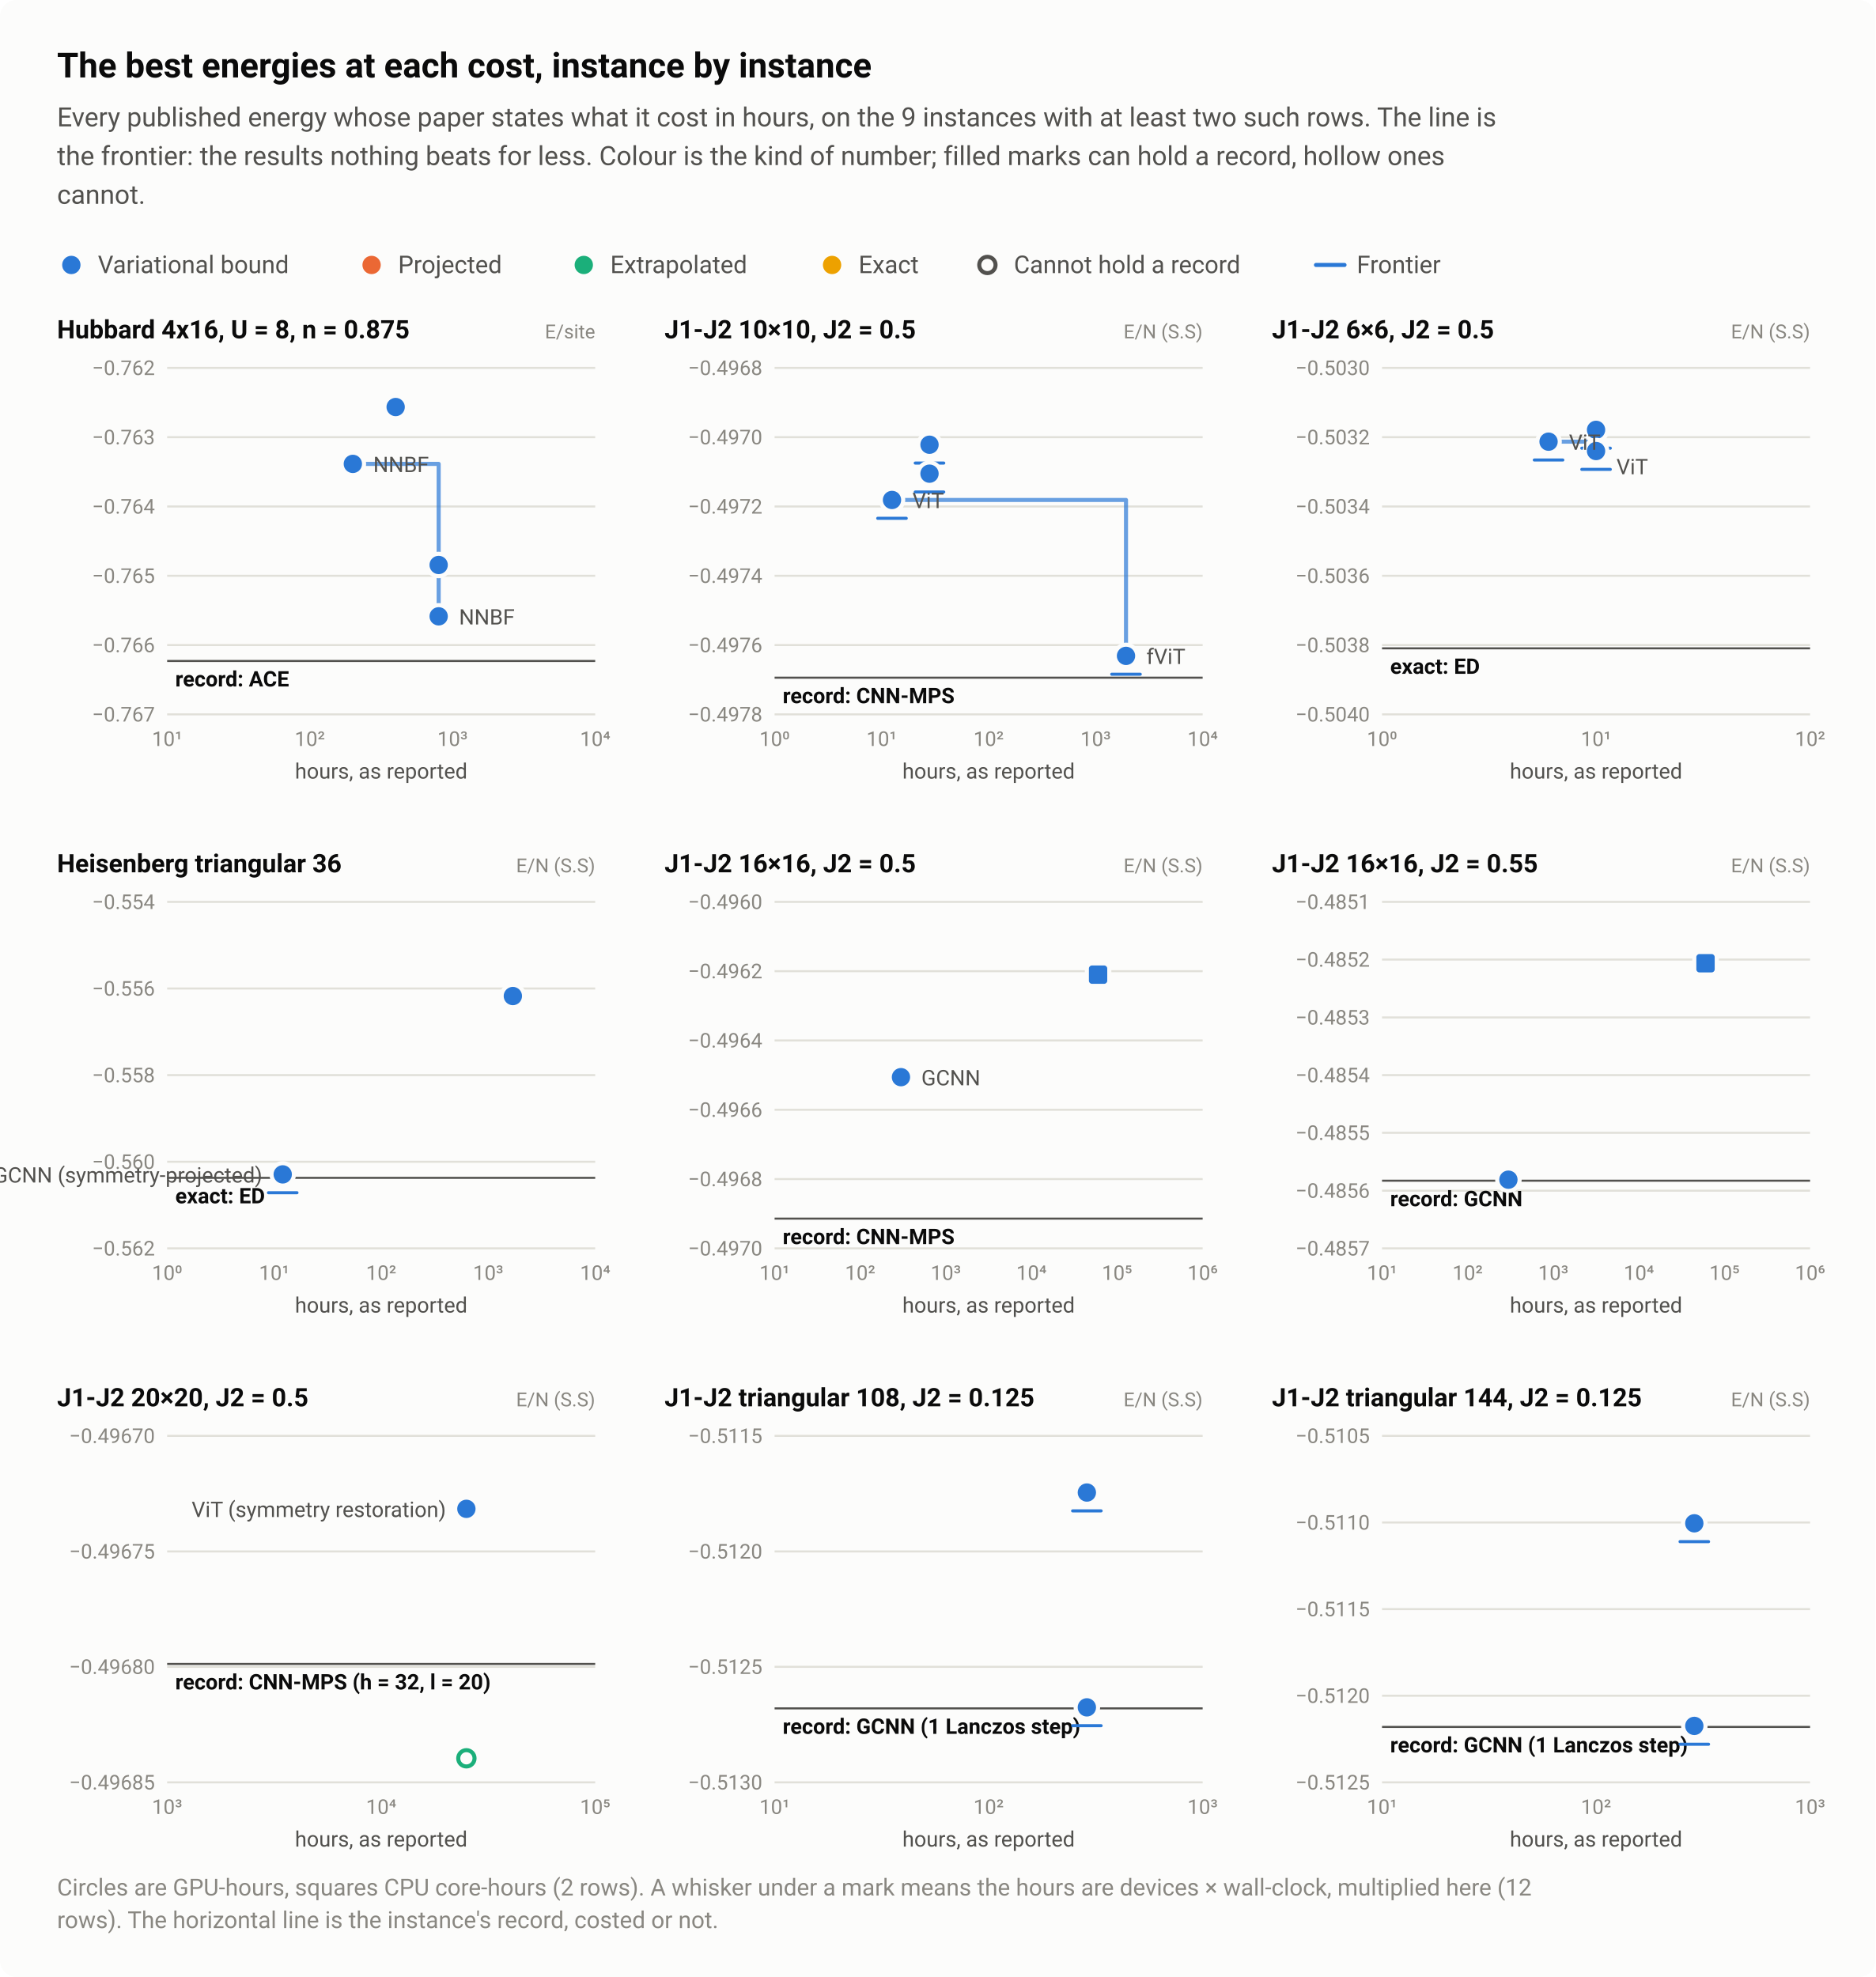
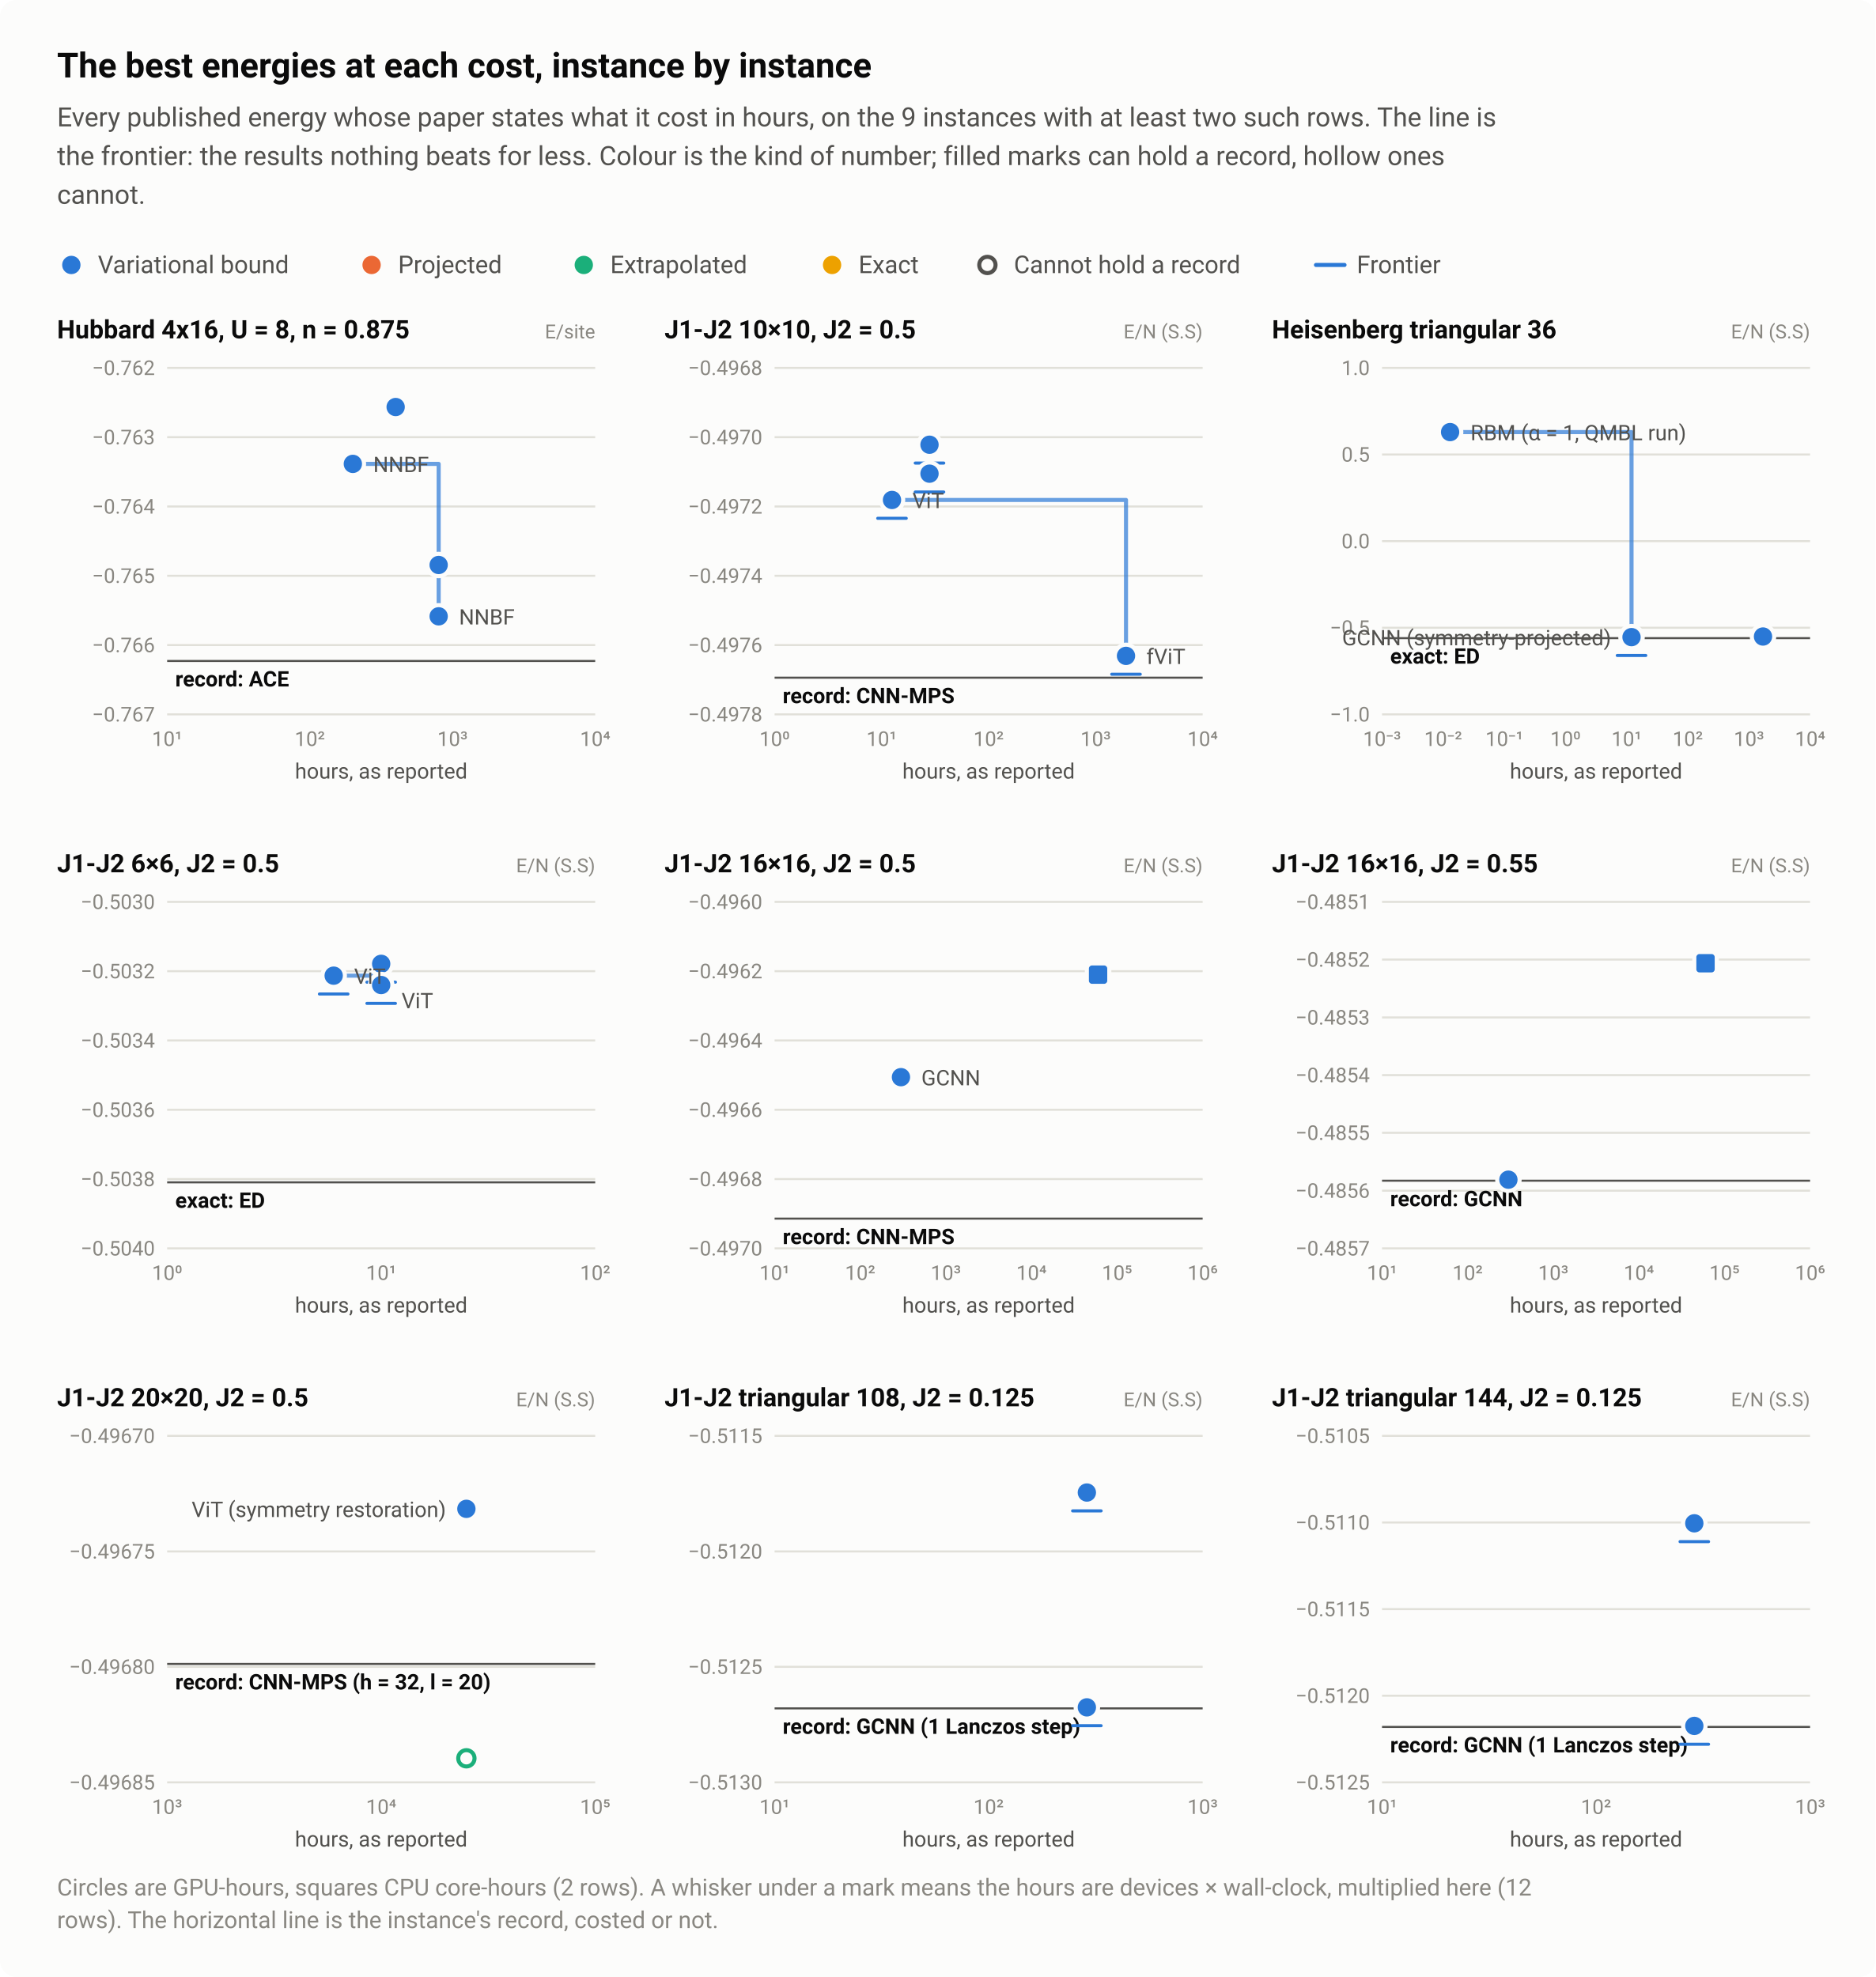
<svg xmlns="http://www.w3.org/2000/svg" width="920" height="970" viewBox="0 0 920 970" role="img" aria-labelledby="title desc">
  <style>text{font-family:system-ui,-apple-system,"Segoe UI",Roboto,"Helvetica Neue",Arial,sans-serif}</style>
  <rect width="920" height="970" rx="8" fill="#fcfcfb" />
  <text x="28" y="38" font-size="17" fill="#0b0b0b" font-weight="600">The best energies at each cost, instance by instance</text>
  <text x="28" y="62" font-size="13" fill="#52514e">Every published energy whose paper states what it cost in hours, on the 9 instances with at least two such rows. The line is</text>
  <text x="28" y="81" font-size="13" fill="#52514e">the frontier: the results nothing beats for less. Colour is the kind of number; filled marks can hold a record, hollow ones</text>
  <text x="28" y="100" font-size="13" fill="#52514e">cannot.</text>
  <circle cx="35" cy="130" r="6.5" fill="#fcfcfb" />
  <circle cx="35" cy="130" r="4.5" fill="#2a78d6" />
  <text x="48" y="134" font-size="12" fill="#52514e">Variational bound</text>
  <circle cx="182.3" cy="130" r="6.5" fill="#fcfcfb" />
  <circle cx="182.3" cy="130" r="4.5" fill="#eb6834" />
  <text x="195.3" y="134" font-size="12" fill="#52514e">Projected</text>
  <circle cx="286.4" cy="130" r="6.5" fill="#fcfcfb" />
  <circle cx="286.4" cy="130" r="4.5" fill="#1baf7a" />
  <text x="299.4" y="134" font-size="12" fill="#52514e">Extrapolated</text>
  <circle cx="408.2" cy="130" r="6.5" fill="#fcfcfb" />
  <circle cx="408.2" cy="130" r="4.5" fill="#eda100" />
  <text x="421.2" y="134" font-size="12" fill="#52514e">Exact</text>
  <circle cx="484.4" cy="130" r="6.5" fill="#fcfcfb" />
  <circle cx="484.4" cy="130" r="4" fill="#fcfcfb" stroke="#52514e" stroke-width="2" />
  <text x="497.4" y="134" font-size="12" fill="#52514e">Cannot hold a record</text>
  <path d="M645.6 130H659.6" stroke="#2a78d6" stroke-width="2" stroke-linecap="round" />
  <text x="665.6" y="134" font-size="12" fill="#52514e">Frontier</text>
  <text x="28" y="166" font-size="12.5" fill="#0b0b0b" font-weight="600">Hubbard 4x16, U = 8, n = 0.875</text>
  <text x="292" y="166" font-size="9.5" fill="#898781" text-anchor="end">E/site</text>
  <path d="M82 350.5H292" stroke="#e1e0d9" stroke-width="1" />
  <text x="76" y="354" font-size="10" fill="#898781" text-anchor="end" style="font-variant-numeric:tabular-nums">−0.767</text>
  <path d="M82 316.5H292" stroke="#e1e0d9" stroke-width="1" />
  <text x="76" y="320" font-size="10" fill="#898781" text-anchor="end" style="font-variant-numeric:tabular-nums">−0.766</text>
  <path d="M82 282.5H292" stroke="#e1e0d9" stroke-width="1" />
  <text x="76" y="286" font-size="10" fill="#898781" text-anchor="end" style="font-variant-numeric:tabular-nums">−0.765</text>
  <path d="M82 248.5H292" stroke="#e1e0d9" stroke-width="1" />
  <text x="76" y="252" font-size="10" fill="#898781" text-anchor="end" style="font-variant-numeric:tabular-nums">−0.764</text>
  <path d="M82 214.5H292" stroke="#e1e0d9" stroke-width="1" />
  <text x="76" y="218" font-size="10" fill="#898781" text-anchor="end" style="font-variant-numeric:tabular-nums">−0.763</text>
  <path d="M82 180.5H292" stroke="#e1e0d9" stroke-width="1" />
  <text x="76" y="184" font-size="10" fill="#898781" text-anchor="end" style="font-variant-numeric:tabular-nums">−0.762</text>
  <text x="82" y="366" font-size="10" fill="#898781" text-anchor="middle" style="font-variant-numeric:tabular-nums">10¹</text>
  <text x="152" y="366" font-size="10" fill="#898781" text-anchor="middle" style="font-variant-numeric:tabular-nums">10²</text>
  <text x="222" y="366" font-size="10" fill="#898781" text-anchor="middle" style="font-variant-numeric:tabular-nums">10³</text>
  <text x="292" y="366" font-size="10" fill="#898781" text-anchor="middle" style="font-variant-numeric:tabular-nums">10⁴</text>
  <path d="M82 324.3H292" stroke="#52514e" stroke-width="1" />
  <text x="86" y="336.8" font-size="10.5" fill="#0b0b0b" font-weight="600">record: ACE</text>
  <path d="M173.1 227.6H215.2V302.4" fill="none" stroke="#2a78d6" stroke-width="2" stroke-linejoin="round" stroke-linecap="round" opacity="0.7" />
  <a class="pt" href="/instances/#r-Hubbard_rectangular-4x16_64_P_28_8-4ecd81d6">
    <circle cx="215.2" cy="302.4" r="6.5" fill="#fcfcfb" />
    <circle cx="215.2" cy="302.4" r="4.5" fill="#2a78d6" />
  </a>
  <a class="pt" href="/instances/#r-Hubbard_rectangular-4x16_64_P_28_8-b6d9f33e">
    <circle cx="215.2" cy="277.2" r="6.5" fill="#fcfcfb" />
    <circle cx="215.2" cy="277.2" r="4.5" fill="#2a78d6" />
  </a>
  <a class="pt" href="/instances/#r-Hubbard_rectangular-4x16_64_P_28_8-beca604b">
    <circle cx="194.1" cy="199.7" r="6.5" fill="#fcfcfb" />
    <circle cx="194.1" cy="199.7" r="4.5" fill="#2a78d6" />
  </a>
  <a class="pt" href="/instances/#r-Hubbard_rectangular-4x16_64_P_28_8-c399ba5c">
    <circle cx="173.1" cy="227.6" r="6.5" fill="#fcfcfb" />
    <circle cx="173.1" cy="227.6" r="4.5" fill="#2a78d6" />
  </a>
  <text x="183.1" y="231.6" font-size="10.5" fill="#52514e" text-anchor="start">NNBF</text>
  <text x="225.2" y="306.4" font-size="10.5" fill="#52514e" text-anchor="start">NNBF</text>
  <text x="187" y="382" font-size="10.5" fill="#52514e" text-anchor="middle">hours, as reported</text>
  <text x="326" y="166" font-size="12.5" fill="#0b0b0b" font-weight="600">J1-J2 10×10, J2 = 0.5</text>
  <text x="590" y="166" font-size="9.5" fill="#898781" text-anchor="end">E/N (S.S)</text>
  <path d="M380 350.5H590" stroke="#e1e0d9" stroke-width="1" />
  <text x="374" y="354" font-size="10" fill="#898781" text-anchor="end" style="font-variant-numeric:tabular-nums">−0.4978</text>
  <path d="M380 316.5H590" stroke="#e1e0d9" stroke-width="1" />
  <text x="374" y="320" font-size="10" fill="#898781" text-anchor="end" style="font-variant-numeric:tabular-nums">−0.4976</text>
  <path d="M380 282.5H590" stroke="#e1e0d9" stroke-width="1" />
  <text x="374" y="286" font-size="10" fill="#898781" text-anchor="end" style="font-variant-numeric:tabular-nums">−0.4974</text>
  <path d="M380 248.5H590" stroke="#e1e0d9" stroke-width="1" />
  <text x="374" y="252" font-size="10" fill="#898781" text-anchor="end" style="font-variant-numeric:tabular-nums">−0.4972</text>
  <path d="M380 214.5H590" stroke="#e1e0d9" stroke-width="1" />
  <text x="374" y="218" font-size="10" fill="#898781" text-anchor="end" style="font-variant-numeric:tabular-nums">−0.4970</text>
  <path d="M380 180.5H590" stroke="#e1e0d9" stroke-width="1" />
  <text x="374" y="184" font-size="10" fill="#898781" text-anchor="end" style="font-variant-numeric:tabular-nums">−0.4968</text>
  <text x="380" y="366" font-size="10" fill="#898781" text-anchor="middle" style="font-variant-numeric:tabular-nums">10⁰</text>
  <text x="432.5" y="366" font-size="10" fill="#898781" text-anchor="middle" style="font-variant-numeric:tabular-nums">10¹</text>
  <text x="485" y="366" font-size="10" fill="#898781" text-anchor="middle" style="font-variant-numeric:tabular-nums">10²</text>
  <text x="537.5" y="366" font-size="10" fill="#898781" text-anchor="middle" style="font-variant-numeric:tabular-nums">10³</text>
  <text x="590" y="366" font-size="10" fill="#898781" text-anchor="middle" style="font-variant-numeric:tabular-nums">10⁴</text>
  <path d="M380 332.5H590" stroke="#52514e" stroke-width="1" />
  <text x="384" y="345" font-size="10.5" fill="#0b0b0b" font-weight="600">record: CNN-MPS</text>
  <path d="M437.6 245.3H552.4V321.8" fill="none" stroke="#2a78d6" stroke-width="2" stroke-linejoin="round" stroke-linecap="round" opacity="0.7" />
  <a class="pt" href="/instances/#r-J1J2_square_100_P_0_5-222e496c">
    <circle cx="552.4" cy="321.8" r="6.5" fill="#fcfcfb" />
    <circle cx="552.4" cy="321.8" r="4.5" fill="#2a78d6" />
    <path d="M545.4 330.8H559.4" stroke="#2a78d6" stroke-width="1.5" stroke-linecap="round" />
  </a>
  <a class="pt" href="/instances/#r-J1J2_square_100_P_0_5-0c62bd86">
    <circle cx="456" cy="218.2" r="6.5" fill="#fcfcfb" />
    <circle cx="456" cy="218.2" r="4.5" fill="#2a78d6" />
    <path d="M449 227.2H463" stroke="#2a78d6" stroke-width="1.5" stroke-linecap="round" />
  </a>
  <a class="pt" href="/instances/#r-J1J2_square_100_P_0_5-5bc62a0e">
    <circle cx="456" cy="232.4" r="6.5" fill="#fcfcfb" />
    <circle cx="456" cy="232.4" r="4.5" fill="#2a78d6" />
    <path d="M449 241.4H463" stroke="#2a78d6" stroke-width="1.5" stroke-linecap="round" />
  </a>
  <a class="pt" href="/instances/#r-J1J2_square_100_P_0_5-3709d247">
    <circle cx="437.6" cy="245.3" r="6.5" fill="#fcfcfb" />
    <circle cx="437.6" cy="245.3" r="4.5" fill="#2a78d6" />
    <path d="M430.6 254.3H444.6" stroke="#2a78d6" stroke-width="1.5" stroke-linecap="round" />
  </a>
  <text x="447.6" y="249.3" font-size="10.5" fill="#52514e" text-anchor="start">ViT</text>
  <text x="562.4" y="325.8" font-size="10.5" fill="#52514e" text-anchor="start">fViT</text>
  <text x="485" y="382" font-size="10.5" fill="#52514e" text-anchor="middle">hours, as reported</text>
-   <text x="624" y="166" font-size="12.5" fill="#0b0b0b" font-weight="600">J1-J2 6×6, J2 = 0.5</text>
+   <text x="624" y="166" font-size="12.5" fill="#0b0b0b" font-weight="600">Heisenberg triangular 36</text>
  <text x="888" y="166" font-size="9.5" fill="#898781" text-anchor="end">E/N (S.S)</text>
  <path d="M678 350.5H888" stroke="#e1e0d9" stroke-width="1" />
-   <text x="672" y="354" font-size="10" fill="#898781" text-anchor="end" style="font-variant-numeric:tabular-nums">−0.5040</text>
-   <path d="M678 316.5H888" stroke="#e1e0d9" stroke-width="1" />
-   <text x="672" y="320" font-size="10" fill="#898781" text-anchor="end" style="font-variant-numeric:tabular-nums">−0.5038</text>
-   <path d="M678 282.5H888" stroke="#e1e0d9" stroke-width="1" />
-   <text x="672" y="286" font-size="10" fill="#898781" text-anchor="end" style="font-variant-numeric:tabular-nums">−0.5036</text>
-   <path d="M678 248.5H888" stroke="#e1e0d9" stroke-width="1" />
-   <text x="672" y="252" font-size="10" fill="#898781" text-anchor="end" style="font-variant-numeric:tabular-nums">−0.5034</text>
-   <path d="M678 214.5H888" stroke="#e1e0d9" stroke-width="1" />
-   <text x="672" y="218" font-size="10" fill="#898781" text-anchor="end" style="font-variant-numeric:tabular-nums">−0.5032</text>
+   <text x="672" y="354" font-size="10" fill="#898781" text-anchor="end" style="font-variant-numeric:tabular-nums">−1.0</text>
+   <path d="M678 308H888" stroke="#e1e0d9" stroke-width="1" />
+   <text x="672" y="311.5" font-size="10" fill="#898781" text-anchor="end" style="font-variant-numeric:tabular-nums">−0.5</text>
+   <path d="M678 265.5H888" stroke="#e1e0d9" stroke-width="1" />
+   <text x="672" y="269" font-size="10" fill="#898781" text-anchor="end" style="font-variant-numeric:tabular-nums">0.0</text>
+   <path d="M678 223H888" stroke="#e1e0d9" stroke-width="1" />
+   <text x="672" y="226.5" font-size="10" fill="#898781" text-anchor="end" style="font-variant-numeric:tabular-nums">0.5</text>
  <path d="M678 180.5H888" stroke="#e1e0d9" stroke-width="1" />
-   <text x="672" y="184" font-size="10" fill="#898781" text-anchor="end" style="font-variant-numeric:tabular-nums">−0.5030</text>
-   <text x="678" y="366" font-size="10" fill="#898781" text-anchor="middle" style="font-variant-numeric:tabular-nums">10⁰</text>
-   <text x="783" y="366" font-size="10" fill="#898781" text-anchor="middle" style="font-variant-numeric:tabular-nums">10¹</text>
-   <text x="888" y="366" font-size="10" fill="#898781" text-anchor="middle" style="font-variant-numeric:tabular-nums">10²</text>
-   <path d="M678 318.1H888" stroke="#52514e" stroke-width="1" />
-   <text x="682" y="330.6" font-size="10.5" fill="#0b0b0b" font-weight="600">exact: ED</text>
-   <path d="M759.7 216.7H783V221.3" fill="none" stroke="#2a78d6" stroke-width="2" stroke-linejoin="round" stroke-linecap="round" opacity="0.7" />
-   <a class="pt" href="/instances/#r-J1J2_square_36_P_0_5-032ac67d">
-     <circle cx="783" cy="210.9" r="6.5" fill="#fcfcfb" />
-     <circle cx="783" cy="210.9" r="4.5" fill="#2a78d6" />
-     <path d="M776 219.9H790" stroke="#2a78d6" stroke-width="1.5" stroke-linecap="round" />
-   </a>
-   <a class="pt" href="/instances/#r-J1J2_square_36_P_0_5-5988ccac">
-     <circle cx="783" cy="221.3" r="6.5" fill="#fcfcfb" />
-     <circle cx="783" cy="221.3" r="4.5" fill="#2a78d6" />
-     <path d="M776 230.3H790" stroke="#2a78d6" stroke-width="1.5" stroke-linecap="round" />
-   </a>
-   <a class="pt" href="/instances/#r-J1J2_square_36_P_0_5-8caa8a73">
-     <circle cx="759.7" cy="216.7" r="6.5" fill="#fcfcfb" />
-     <circle cx="759.7" cy="216.7" r="4.5" fill="#2a78d6" />
-     <path d="M752.7 225.7H766.7" stroke="#2a78d6" stroke-width="1.5" stroke-linecap="round" />
-   </a>
-   <text x="769.7" y="220.7" font-size="10.5" fill="#52514e" text-anchor="start">ViT</text>
-   <text x="793" y="232.7" font-size="10.5" fill="#52514e" text-anchor="start">ViT</text>
+   <text x="672" y="184" font-size="10" fill="#898781" text-anchor="end" style="font-variant-numeric:tabular-nums">1.0</text>
+   <text x="678" y="366" font-size="10" fill="#898781" text-anchor="middle" style="font-variant-numeric:tabular-nums">10⁻³</text>
+   <text x="708" y="366" font-size="10" fill="#898781" text-anchor="middle" style="font-variant-numeric:tabular-nums">10⁻²</text>
+   <text x="738" y="366" font-size="10" fill="#898781" text-anchor="middle" style="font-variant-numeric:tabular-nums">10⁻¹</text>
+   <text x="768" y="366" font-size="10" fill="#898781" text-anchor="middle" style="font-variant-numeric:tabular-nums">10⁰</text>
+   <text x="798" y="366" font-size="10" fill="#898781" text-anchor="middle" style="font-variant-numeric:tabular-nums">10¹</text>
+   <text x="828" y="366" font-size="10" fill="#898781" text-anchor="middle" style="font-variant-numeric:tabular-nums">10²</text>
+   <text x="858" y="366" font-size="10" fill="#898781" text-anchor="middle" style="font-variant-numeric:tabular-nums">10³</text>
+   <text x="888" y="366" font-size="10" fill="#898781" text-anchor="middle" style="font-variant-numeric:tabular-nums">10⁴</text>
+   <path d="M678 313.1H888" stroke="#52514e" stroke-width="1" />
+   <text x="682" y="325.6" font-size="10.5" fill="#0b0b0b" font-weight="600">exact: ED</text>
+   <path d="M711.4 212H800.4V312.6" fill="none" stroke="#2a78d6" stroke-width="2" stroke-linejoin="round" stroke-linecap="round" opacity="0.7" />
+   <a class="pt" href="/instances/#r-Heisenberg_triangular_36_P-88a6f74f">
+     <circle cx="800.4" cy="312.6" r="6.5" fill="#fcfcfb" />
+     <circle cx="800.4" cy="312.6" r="4.5" fill="#2a78d6" />
+     <path d="M793.4 321.6H807.4" stroke="#2a78d6" stroke-width="1.5" stroke-linecap="round" />
+   </a>
+   <a class="pt" href="/instances/#r-Heisenberg_triangular_36_P-3ae3c49e">
+     <circle cx="864.9" cy="312.3" r="6.5" fill="#fcfcfb" />
+     <circle cx="864.9" cy="312.3" r="4.5" fill="#2a78d6" />
+   </a>
+   <a class="pt" href="/instances/#r-Heisenberg_triangular_36_P-b998faa9">
+     <circle cx="711.4" cy="212" r="6.5" fill="#fcfcfb" />
+     <circle cx="711.4" cy="212" r="4.5" fill="#2a78d6" />
+   </a>
+   <text x="721.4" y="216" font-size="10.5" fill="#52514e" text-anchor="start">RBM (α = 1, QMBL run)</text>
+   <text x="790.4" y="316.6" font-size="10.5" fill="#52514e" text-anchor="end">GCNN (symmetry-projected)</text>
  <text x="783" y="382" font-size="10.5" fill="#52514e" text-anchor="middle">hours, as reported</text>
-   <text x="28" y="428" font-size="12.5" fill="#0b0b0b" font-weight="600">Heisenberg triangular 36</text>
+   <text x="28" y="428" font-size="12.5" fill="#0b0b0b" font-weight="600">J1-J2 6×6, J2 = 0.5</text>
  <text x="292" y="428" font-size="9.5" fill="#898781" text-anchor="end">E/N (S.S)</text>
  <path d="M82 612.5H292" stroke="#e1e0d9" stroke-width="1" />
-   <text x="76" y="616" font-size="10" fill="#898781" text-anchor="end" style="font-variant-numeric:tabular-nums">−0.562</text>
-   <path d="M82 570H292" stroke="#e1e0d9" stroke-width="1" />
-   <text x="76" y="573.5" font-size="10" fill="#898781" text-anchor="end" style="font-variant-numeric:tabular-nums">−0.560</text>
-   <path d="M82 527.5H292" stroke="#e1e0d9" stroke-width="1" />
-   <text x="76" y="531" font-size="10" fill="#898781" text-anchor="end" style="font-variant-numeric:tabular-nums">−0.558</text>
-   <path d="M82 485H292" stroke="#e1e0d9" stroke-width="1" />
-   <text x="76" y="488.5" font-size="10" fill="#898781" text-anchor="end" style="font-variant-numeric:tabular-nums">−0.556</text>
+   <text x="76" y="616" font-size="10" fill="#898781" text-anchor="end" style="font-variant-numeric:tabular-nums">−0.5040</text>
+   <path d="M82 578.5H292" stroke="#e1e0d9" stroke-width="1" />
+   <text x="76" y="582" font-size="10" fill="#898781" text-anchor="end" style="font-variant-numeric:tabular-nums">−0.5038</text>
+   <path d="M82 544.5H292" stroke="#e1e0d9" stroke-width="1" />
+   <text x="76" y="548" font-size="10" fill="#898781" text-anchor="end" style="font-variant-numeric:tabular-nums">−0.5036</text>
+   <path d="M82 510.5H292" stroke="#e1e0d9" stroke-width="1" />
+   <text x="76" y="514" font-size="10" fill="#898781" text-anchor="end" style="font-variant-numeric:tabular-nums">−0.5034</text>
+   <path d="M82 476.5H292" stroke="#e1e0d9" stroke-width="1" />
+   <text x="76" y="480" font-size="10" fill="#898781" text-anchor="end" style="font-variant-numeric:tabular-nums">−0.5032</text>
  <path d="M82 442.5H292" stroke="#e1e0d9" stroke-width="1" />
-   <text x="76" y="446" font-size="10" fill="#898781" text-anchor="end" style="font-variant-numeric:tabular-nums">−0.554</text>
+   <text x="76" y="446" font-size="10" fill="#898781" text-anchor="end" style="font-variant-numeric:tabular-nums">−0.5030</text>
  <text x="82" y="628" font-size="10" fill="#898781" text-anchor="middle" style="font-variant-numeric:tabular-nums">10⁰</text>
-   <text x="134.5" y="628" font-size="10" fill="#898781" text-anchor="middle" style="font-variant-numeric:tabular-nums">10¹</text>
-   <text x="187" y="628" font-size="10" fill="#898781" text-anchor="middle" style="font-variant-numeric:tabular-nums">10²</text>
-   <text x="239.5" y="628" font-size="10" fill="#898781" text-anchor="middle" style="font-variant-numeric:tabular-nums">10³</text>
-   <text x="292" y="628" font-size="10" fill="#898781" text-anchor="middle" style="font-variant-numeric:tabular-nums">10⁴</text>
-   <path d="M82 577.9H292" stroke="#52514e" stroke-width="1" />
-   <text x="86" y="590.4" font-size="10.5" fill="#0b0b0b" font-weight="600">exact: ED</text>
-   <a class="pt" href="/instances/#r-Heisenberg_triangular_36_P-88a6f74f">
-     <circle cx="138.7" cy="576.2" r="6.5" fill="#fcfcfb" />
-     <circle cx="138.7" cy="576.2" r="4.5" fill="#2a78d6" />
-     <path d="M131.7 585.2H145.7" stroke="#2a78d6" stroke-width="1.5" stroke-linecap="round" />
-   </a>
-   <a class="pt" href="/instances/#r-Heisenberg_triangular_36_P-3ae3c49e">
-     <circle cx="251.6" cy="488.7" r="6.5" fill="#fcfcfb" />
-     <circle cx="251.6" cy="488.7" r="4.5" fill="#2a78d6" />
-   </a>
-   <text x="128.7" y="580.2" font-size="10.5" fill="#52514e" text-anchor="end">GCNN (symmetry-projected)</text>
+   <text x="187" y="628" font-size="10" fill="#898781" text-anchor="middle" style="font-variant-numeric:tabular-nums">10¹</text>
+   <text x="292" y="628" font-size="10" fill="#898781" text-anchor="middle" style="font-variant-numeric:tabular-nums">10²</text>
+   <path d="M82 580.1H292" stroke="#52514e" stroke-width="1" />
+   <text x="86" y="592.6" font-size="10.5" fill="#0b0b0b" font-weight="600">exact: ED</text>
+   <path d="M163.7 478.7H187V483.3" fill="none" stroke="#2a78d6" stroke-width="2" stroke-linejoin="round" stroke-linecap="round" opacity="0.7" />
+   <a class="pt" href="/instances/#r-J1J2_square_36_P_0_5-032ac67d">
+     <circle cx="187" cy="472.9" r="6.5" fill="#fcfcfb" />
+     <circle cx="187" cy="472.9" r="4.5" fill="#2a78d6" />
+     <path d="M180 481.9H194" stroke="#2a78d6" stroke-width="1.5" stroke-linecap="round" />
+   </a>
+   <a class="pt" href="/instances/#r-J1J2_square_36_P_0_5-5988ccac">
+     <circle cx="187" cy="483.3" r="6.5" fill="#fcfcfb" />
+     <circle cx="187" cy="483.3" r="4.5" fill="#2a78d6" />
+     <path d="M180 492.3H194" stroke="#2a78d6" stroke-width="1.5" stroke-linecap="round" />
+   </a>
+   <a class="pt" href="/instances/#r-J1J2_square_36_P_0_5-8caa8a73">
+     <circle cx="163.7" cy="478.7" r="6.5" fill="#fcfcfb" />
+     <circle cx="163.7" cy="478.7" r="4.5" fill="#2a78d6" />
+     <path d="M156.7 487.7H170.7" stroke="#2a78d6" stroke-width="1.5" stroke-linecap="round" />
+   </a>
+   <text x="173.7" y="482.7" font-size="10.5" fill="#52514e" text-anchor="start">ViT</text>
+   <text x="197" y="494.7" font-size="10.5" fill="#52514e" text-anchor="start">ViT</text>
  <text x="187" y="644" font-size="10.5" fill="#52514e" text-anchor="middle">hours, as reported</text>
  <text x="326" y="428" font-size="12.5" fill="#0b0b0b" font-weight="600">J1-J2 16×16, J2 = 0.5</text>
  <text x="590" y="428" font-size="9.5" fill="#898781" text-anchor="end">E/N (S.S)</text>
  <path d="M380 612.5H590" stroke="#e1e0d9" stroke-width="1" />
  <text x="374" y="616" font-size="10" fill="#898781" text-anchor="end" style="font-variant-numeric:tabular-nums">−0.4970</text>
  <path d="M380 578.5H590" stroke="#e1e0d9" stroke-width="1" />
  <text x="374" y="582" font-size="10" fill="#898781" text-anchor="end" style="font-variant-numeric:tabular-nums">−0.4968</text>
  <path d="M380 544.5H590" stroke="#e1e0d9" stroke-width="1" />
  <text x="374" y="548" font-size="10" fill="#898781" text-anchor="end" style="font-variant-numeric:tabular-nums">−0.4966</text>
  <path d="M380 510.5H590" stroke="#e1e0d9" stroke-width="1" />
  <text x="374" y="514" font-size="10" fill="#898781" text-anchor="end" style="font-variant-numeric:tabular-nums">−0.4964</text>
  <path d="M380 476.5H590" stroke="#e1e0d9" stroke-width="1" />
  <text x="374" y="480" font-size="10" fill="#898781" text-anchor="end" style="font-variant-numeric:tabular-nums">−0.4962</text>
  <path d="M380 442.5H590" stroke="#e1e0d9" stroke-width="1" />
  <text x="374" y="446" font-size="10" fill="#898781" text-anchor="end" style="font-variant-numeric:tabular-nums">−0.4960</text>
  <text x="380" y="628" font-size="10" fill="#898781" text-anchor="middle" style="font-variant-numeric:tabular-nums">10¹</text>
  <text x="422" y="628" font-size="10" fill="#898781" text-anchor="middle" style="font-variant-numeric:tabular-nums">10²</text>
  <text x="464" y="628" font-size="10" fill="#898781" text-anchor="middle" style="font-variant-numeric:tabular-nums">10³</text>
  <text x="506" y="628" font-size="10" fill="#898781" text-anchor="middle" style="font-variant-numeric:tabular-nums">10⁴</text>
  <text x="548" y="628" font-size="10" fill="#898781" text-anchor="middle" style="font-variant-numeric:tabular-nums">10⁵</text>
  <text x="590" y="628" font-size="10" fill="#898781" text-anchor="middle" style="font-variant-numeric:tabular-nums">10⁶</text>
  <path d="M380 597.9H590" stroke="#52514e" stroke-width="1" />
  <text x="384" y="610.4" font-size="10.5" fill="#0b0b0b" font-weight="600">record: CNN-MPS</text>
  <a class="pt" href="/instances/#r-J1J2_square_256_P_0_5-f7135ada">
    <circle cx="442" cy="528.5" r="6.5" fill="#fcfcfb" />
    <circle cx="442" cy="528.5" r="4.5" fill="#2a78d6" />
  </a>
  <a class="pt" href="/instances/#r-J1J2_square_256_P_0_5-838a9dd4">
    <rect x="532.2" y="471.7" width="13" height="13" rx="2" fill="#fcfcfb" />
    <rect x="534.2" y="473.7" width="9" height="9" rx="1.5" fill="#2a78d6" />
  </a>
  <text x="452" y="532.5" font-size="10.5" fill="#52514e" text-anchor="start">GCNN</text>
  <text x="485" y="644" font-size="10.5" fill="#52514e" text-anchor="middle">hours, as reported</text>
  <text x="624" y="428" font-size="12.5" fill="#0b0b0b" font-weight="600">J1-J2 16×16, J2 = 0.55</text>
  <text x="888" y="428" font-size="9.5" fill="#898781" text-anchor="end">E/N (S.S)</text>
  <path d="M678 612.5H888" stroke="#e1e0d9" stroke-width="1" />
  <text x="672" y="616" font-size="10" fill="#898781" text-anchor="end" style="font-variant-numeric:tabular-nums">−0.4857</text>
  <path d="M678 584.2H888" stroke="#e1e0d9" stroke-width="1" />
  <text x="672" y="587.7" font-size="10" fill="#898781" text-anchor="end" style="font-variant-numeric:tabular-nums">−0.4856</text>
  <path d="M678 555.8H888" stroke="#e1e0d9" stroke-width="1" />
  <text x="672" y="559.3" font-size="10" fill="#898781" text-anchor="end" style="font-variant-numeric:tabular-nums">−0.4855</text>
  <path d="M678 527.5H888" stroke="#e1e0d9" stroke-width="1" />
  <text x="672" y="531" font-size="10" fill="#898781" text-anchor="end" style="font-variant-numeric:tabular-nums">−0.4854</text>
  <path d="M678 499.2H888" stroke="#e1e0d9" stroke-width="1" />
  <text x="672" y="502.7" font-size="10" fill="#898781" text-anchor="end" style="font-variant-numeric:tabular-nums">−0.4853</text>
  <path d="M678 470.8H888" stroke="#e1e0d9" stroke-width="1" />
  <text x="672" y="474.3" font-size="10" fill="#898781" text-anchor="end" style="font-variant-numeric:tabular-nums">−0.4852</text>
  <path d="M678 442.5H888" stroke="#e1e0d9" stroke-width="1" />
  <text x="672" y="446" font-size="10" fill="#898781" text-anchor="end" style="font-variant-numeric:tabular-nums">−0.4851</text>
  <text x="678" y="628" font-size="10" fill="#898781" text-anchor="middle" style="font-variant-numeric:tabular-nums">10¹</text>
  <text x="720" y="628" font-size="10" fill="#898781" text-anchor="middle" style="font-variant-numeric:tabular-nums">10²</text>
  <text x="762" y="628" font-size="10" fill="#898781" text-anchor="middle" style="font-variant-numeric:tabular-nums">10³</text>
  <text x="804" y="628" font-size="10" fill="#898781" text-anchor="middle" style="font-variant-numeric:tabular-nums">10⁴</text>
  <text x="846" y="628" font-size="10" fill="#898781" text-anchor="middle" style="font-variant-numeric:tabular-nums">10⁵</text>
  <text x="888" y="628" font-size="10" fill="#898781" text-anchor="middle" style="font-variant-numeric:tabular-nums">10⁶</text>
  <path d="M678 579.3H888" stroke="#52514e" stroke-width="1" />
  <text x="682" y="591.8" font-size="10.5" fill="#0b0b0b" font-weight="600">record: GCNN</text>
  <a class="pt" href="/instances/#r-J1J2_square_256_P_0_55-cdb610c9">
    <circle cx="740" cy="578.8" r="6.5" fill="#fcfcfb" />
    <circle cx="740" cy="578.8" r="4.5" fill="#2a78d6" />
  </a>
  <a class="pt" href="/instances/#r-J1J2_square_256_P_0_55-2f174594">
    <rect x="830.2" y="466.1" width="13" height="13" rx="2" fill="#fcfcfb" />
    <rect x="832.2" y="468.1" width="9" height="9" rx="1.5" fill="#2a78d6" />
  </a>
  <text x="783" y="644" font-size="10.5" fill="#52514e" text-anchor="middle">hours, as reported</text>
  <text x="28" y="690" font-size="12.5" fill="#0b0b0b" font-weight="600">J1-J2 20×20, J2 = 0.5</text>
  <text x="292" y="690" font-size="9.5" fill="#898781" text-anchor="end">E/N (S.S)</text>
  <path d="M82 874.5H292" stroke="#e1e0d9" stroke-width="1" />
  <text x="76" y="878" font-size="10" fill="#898781" text-anchor="end" style="font-variant-numeric:tabular-nums">−0.49685</text>
  <path d="M82 817.8H292" stroke="#e1e0d9" stroke-width="1" />
  <text x="76" y="821.3" font-size="10" fill="#898781" text-anchor="end" style="font-variant-numeric:tabular-nums">−0.49680</text>
  <path d="M82 761.2H292" stroke="#e1e0d9" stroke-width="1" />
  <text x="76" y="764.7" font-size="10" fill="#898781" text-anchor="end" style="font-variant-numeric:tabular-nums">−0.49675</text>
  <path d="M82 704.5H292" stroke="#e1e0d9" stroke-width="1" />
  <text x="76" y="708" font-size="10" fill="#898781" text-anchor="end" style="font-variant-numeric:tabular-nums">−0.49670</text>
  <text x="82" y="890" font-size="10" fill="#898781" text-anchor="middle" style="font-variant-numeric:tabular-nums">10³</text>
  <text x="187" y="890" font-size="10" fill="#898781" text-anchor="middle" style="font-variant-numeric:tabular-nums">10⁴</text>
  <text x="292" y="890" font-size="10" fill="#898781" text-anchor="middle" style="font-variant-numeric:tabular-nums">10⁵</text>
  <path d="M82 816.4H292" stroke="#52514e" stroke-width="1" />
  <text x="86" y="828.9" font-size="10.5" fill="#0b0b0b" font-weight="600">record: CNN-MPS (h = 32, l = 20)</text>
  <a class="pt" href="/instances/#r-J1J2_square_400_P_0_5-1e467208">
    <circle cx="228.8" cy="862.7" r="6.5" fill="#fcfcfb" />
    <circle cx="228.8" cy="862.7" r="4" fill="#fcfcfb" stroke="#1baf7a" stroke-width="2" />
  </a>
  <a class="pt" href="/instances/#r-J1J2_square_400_P_0_5-c365e1a4">
    <circle cx="228.8" cy="740.3" r="6.5" fill="#fcfcfb" />
    <circle cx="228.8" cy="740.3" r="4.5" fill="#2a78d6" />
  </a>
  <text x="218.8" y="744.3" font-size="10.5" fill="#52514e" text-anchor="end">ViT (symmetry restoration)</text>
  <text x="187" y="906" font-size="10.5" fill="#52514e" text-anchor="middle">hours, as reported</text>
  <text x="326" y="690" font-size="12.5" fill="#0b0b0b" font-weight="600">J1-J2 triangular 108, J2 = 0.125</text>
  <text x="590" y="690" font-size="9.5" fill="#898781" text-anchor="end">E/N (S.S)</text>
  <path d="M380 874.5H590" stroke="#e1e0d9" stroke-width="1" />
  <text x="374" y="878" font-size="10" fill="#898781" text-anchor="end" style="font-variant-numeric:tabular-nums">−0.5130</text>
  <path d="M380 817.8H590" stroke="#e1e0d9" stroke-width="1" />
  <text x="374" y="821.3" font-size="10" fill="#898781" text-anchor="end" style="font-variant-numeric:tabular-nums">−0.5125</text>
  <path d="M380 761.2H590" stroke="#e1e0d9" stroke-width="1" />
  <text x="374" y="764.7" font-size="10" fill="#898781" text-anchor="end" style="font-variant-numeric:tabular-nums">−0.5120</text>
  <path d="M380 704.5H590" stroke="#e1e0d9" stroke-width="1" />
  <text x="374" y="708" font-size="10" fill="#898781" text-anchor="end" style="font-variant-numeric:tabular-nums">−0.5115</text>
  <text x="380" y="890" font-size="10" fill="#898781" text-anchor="middle" style="font-variant-numeric:tabular-nums">10¹</text>
  <text x="485" y="890" font-size="10" fill="#898781" text-anchor="middle" style="font-variant-numeric:tabular-nums">10²</text>
  <text x="590" y="890" font-size="10" fill="#898781" text-anchor="middle" style="font-variant-numeric:tabular-nums">10³</text>
  <path d="M380 838.2H590" stroke="#52514e" stroke-width="1" />
  <text x="384" y="850.7" font-size="10.5" fill="#0b0b0b" font-weight="600">record: GCNN (1 Lanczos step)</text>
  <a class="pt" href="/instances/#r-J1J2_triangular_108_P_0_125-b4bac17e">
    <circle cx="533.2" cy="837.7" r="6.5" fill="#fcfcfb" />
    <circle cx="533.2" cy="837.7" r="4.5" fill="#2a78d6" />
    <path d="M526.2 846.7H540.2" stroke="#2a78d6" stroke-width="1.5" stroke-linecap="round" />
  </a>
  <a class="pt" href="/instances/#r-J1J2_triangular_108_P_0_125-38adb2e4">
    <circle cx="533.2" cy="732.3" r="6.5" fill="#fcfcfb" />
    <circle cx="533.2" cy="732.3" r="4.5" fill="#2a78d6" />
    <path d="M526.2 741.3H540.2" stroke="#2a78d6" stroke-width="1.5" stroke-linecap="round" />
  </a>
  <text x="485" y="906" font-size="10.5" fill="#52514e" text-anchor="middle">hours, as reported</text>
  <text x="624" y="690" font-size="12.5" fill="#0b0b0b" font-weight="600">J1-J2 triangular 144, J2 = 0.125</text>
  <text x="888" y="690" font-size="9.5" fill="#898781" text-anchor="end">E/N (S.S)</text>
  <path d="M678 874.5H888" stroke="#e1e0d9" stroke-width="1" />
  <text x="672" y="878" font-size="10" fill="#898781" text-anchor="end" style="font-variant-numeric:tabular-nums">−0.5125</text>
  <path d="M678 832H888" stroke="#e1e0d9" stroke-width="1" />
  <text x="672" y="835.5" font-size="10" fill="#898781" text-anchor="end" style="font-variant-numeric:tabular-nums">−0.5120</text>
  <path d="M678 789.5H888" stroke="#e1e0d9" stroke-width="1" />
  <text x="672" y="793" font-size="10" fill="#898781" text-anchor="end" style="font-variant-numeric:tabular-nums">−0.5115</text>
  <path d="M678 747H888" stroke="#e1e0d9" stroke-width="1" />
  <text x="672" y="750.5" font-size="10" fill="#898781" text-anchor="end" style="font-variant-numeric:tabular-nums">−0.5110</text>
  <path d="M678 704.5H888" stroke="#e1e0d9" stroke-width="1" />
  <text x="672" y="708" font-size="10" fill="#898781" text-anchor="end" style="font-variant-numeric:tabular-nums">−0.5105</text>
  <text x="678" y="890" font-size="10" fill="#898781" text-anchor="middle" style="font-variant-numeric:tabular-nums">10¹</text>
  <text x="783" y="890" font-size="10" fill="#898781" text-anchor="middle" style="font-variant-numeric:tabular-nums">10²</text>
  <text x="888" y="890" font-size="10" fill="#898781" text-anchor="middle" style="font-variant-numeric:tabular-nums">10³</text>
  <path d="M678 847.3H888" stroke="#52514e" stroke-width="1" />
  <text x="682" y="859.8" font-size="10.5" fill="#0b0b0b" font-weight="600">record: GCNN (1 Lanczos step)</text>
  <a class="pt" href="/instances/#r-J1J2_triangular_144_P_0_125-ec75679d">
    <circle cx="831.2" cy="846.8" r="6.5" fill="#fcfcfb" />
    <circle cx="831.2" cy="846.8" r="4.5" fill="#2a78d6" />
    <path d="M824.2 855.8H838.2" stroke="#2a78d6" stroke-width="1.5" stroke-linecap="round" />
  </a>
  <a class="pt" href="/instances/#r-J1J2_triangular_144_P_0_125-43b73564">
    <circle cx="831.2" cy="747.4" r="6.5" fill="#fcfcfb" />
    <circle cx="831.2" cy="747.4" r="4.5" fill="#2a78d6" />
    <path d="M824.2 756.4H838.2" stroke="#2a78d6" stroke-width="1.5" stroke-linecap="round" />
  </a>
  <text x="783" y="906" font-size="10.5" fill="#52514e" text-anchor="middle">hours, as reported</text>
  <text x="28" y="930" font-size="11.5" fill="#898781">Circles are GPU-hours, squares CPU core-hours (2 rows). A whisker under a mark means the hours are devices × wall-clock, multiplied here (12</text>
  <text x="28" y="946" font-size="11.5" fill="#898781">rows). The horizontal line is the instance's record, costed or not.</text>
</svg>
